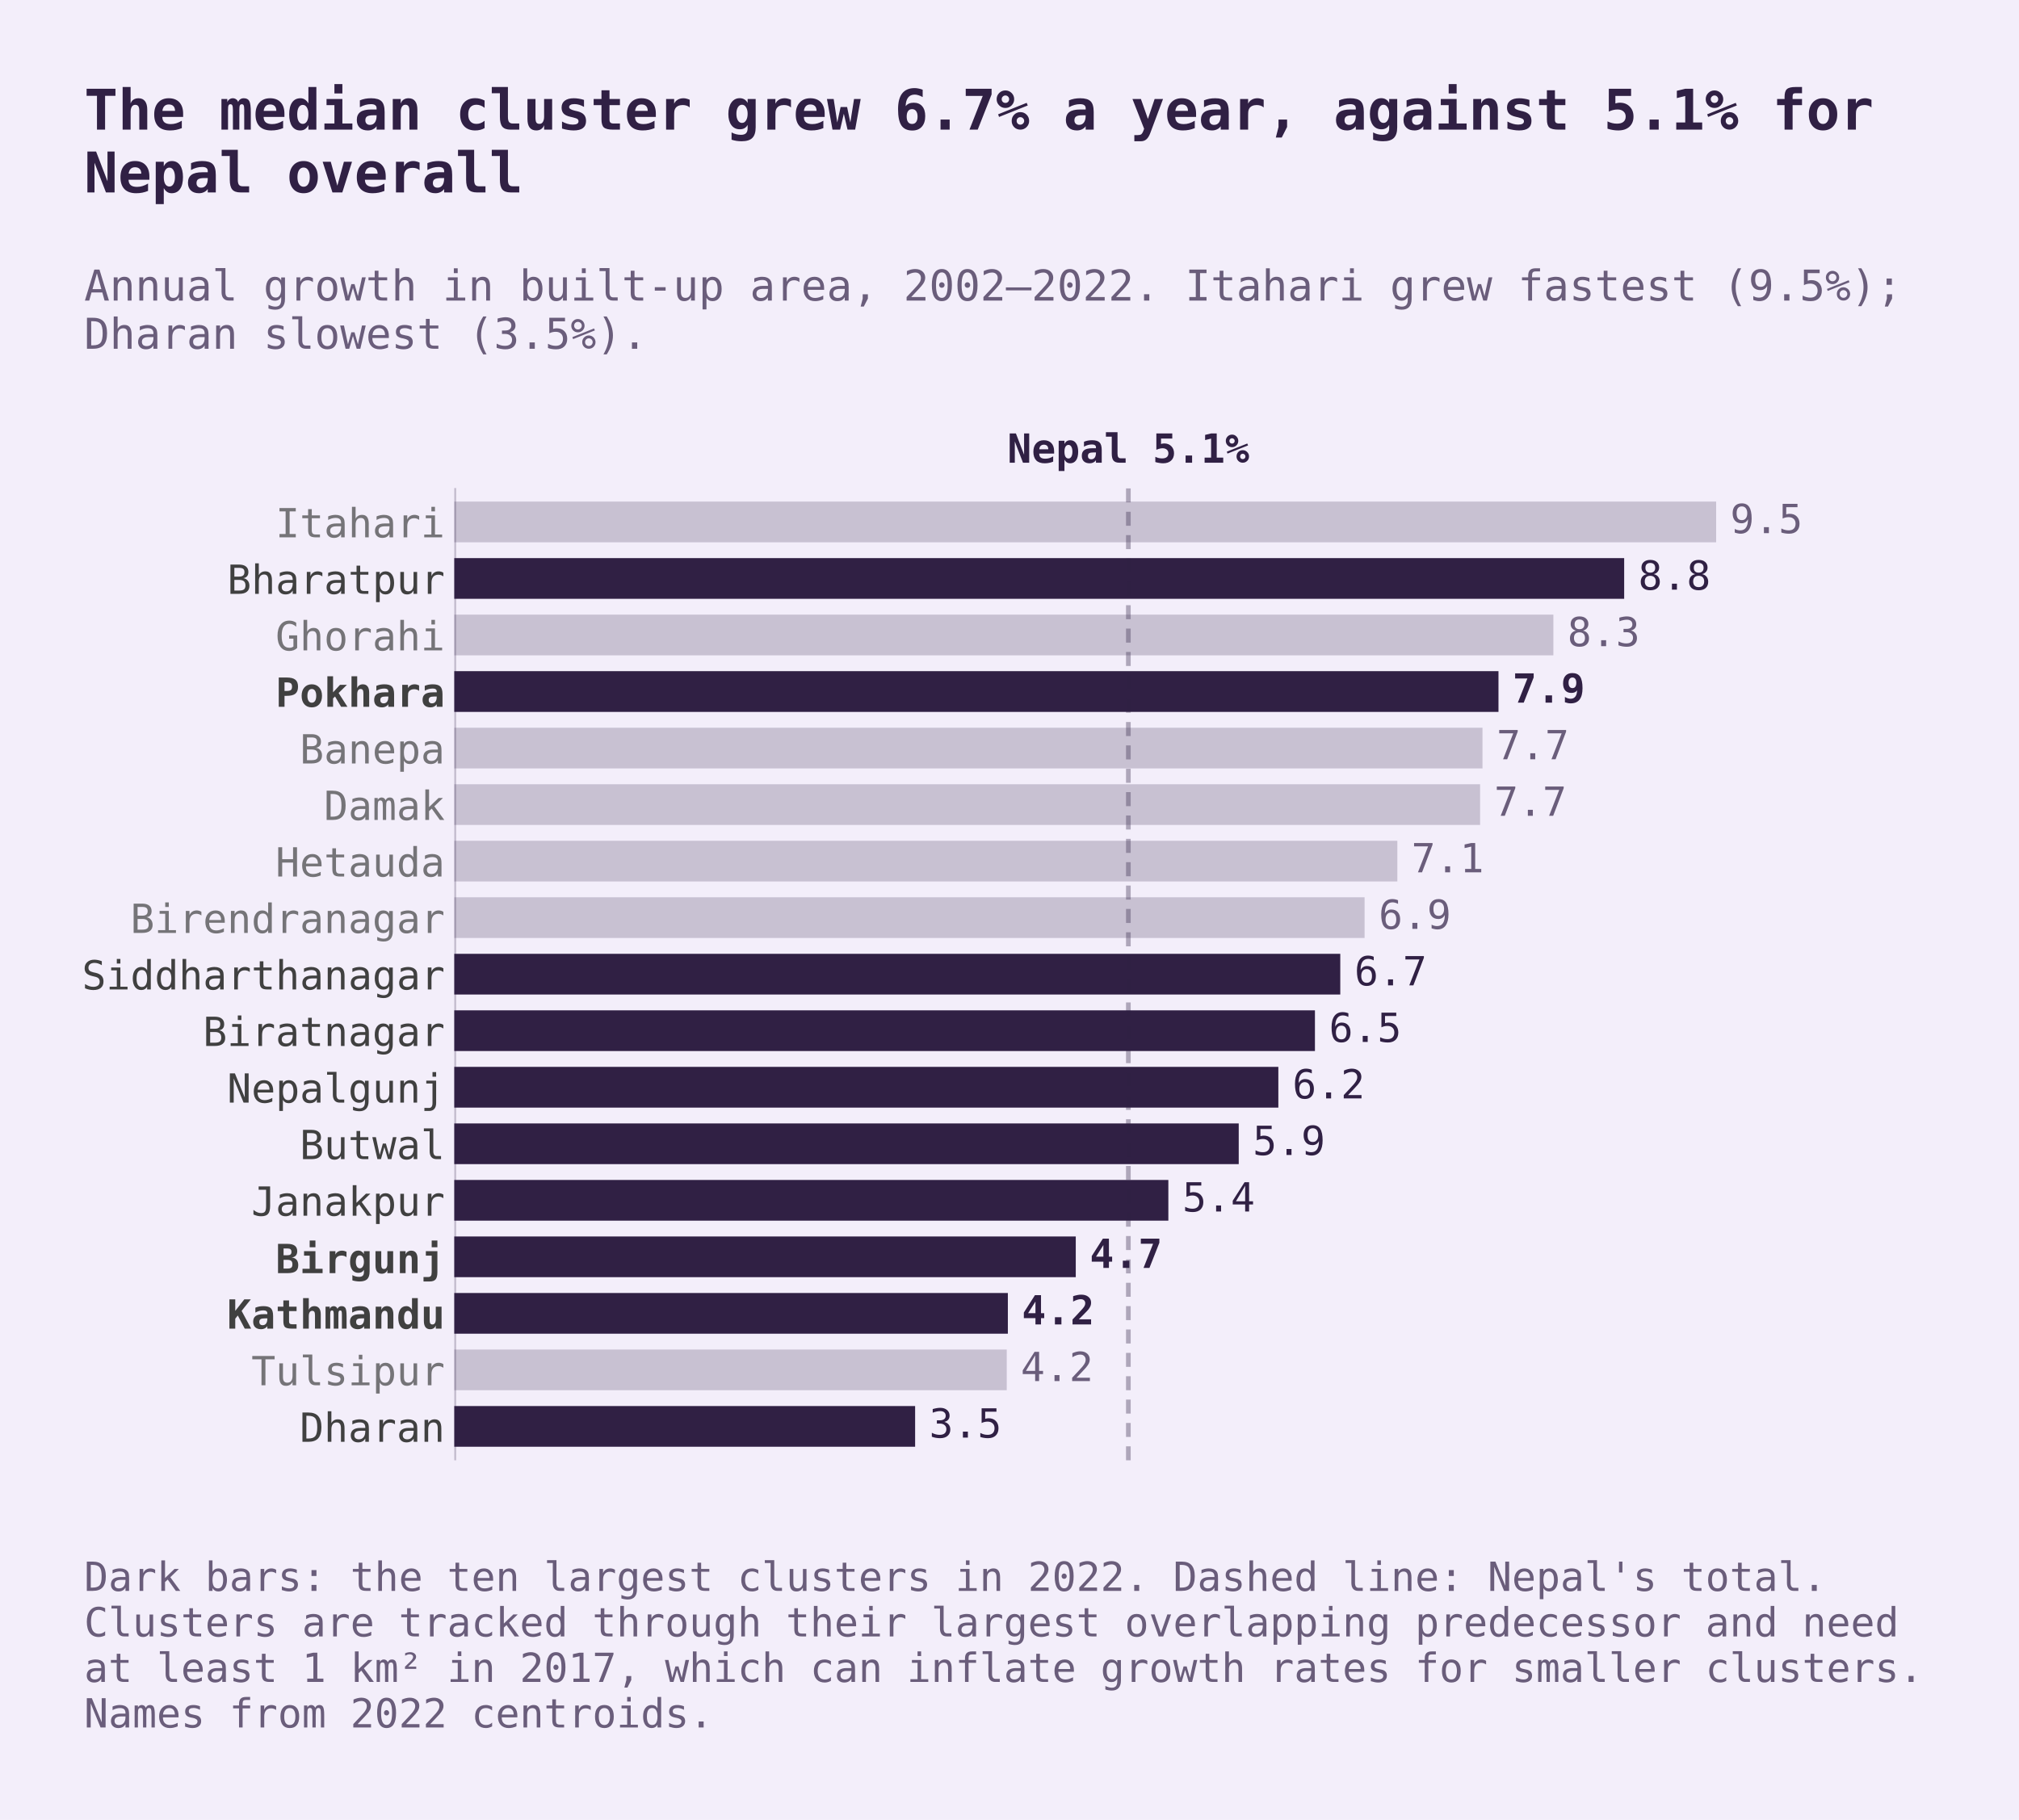
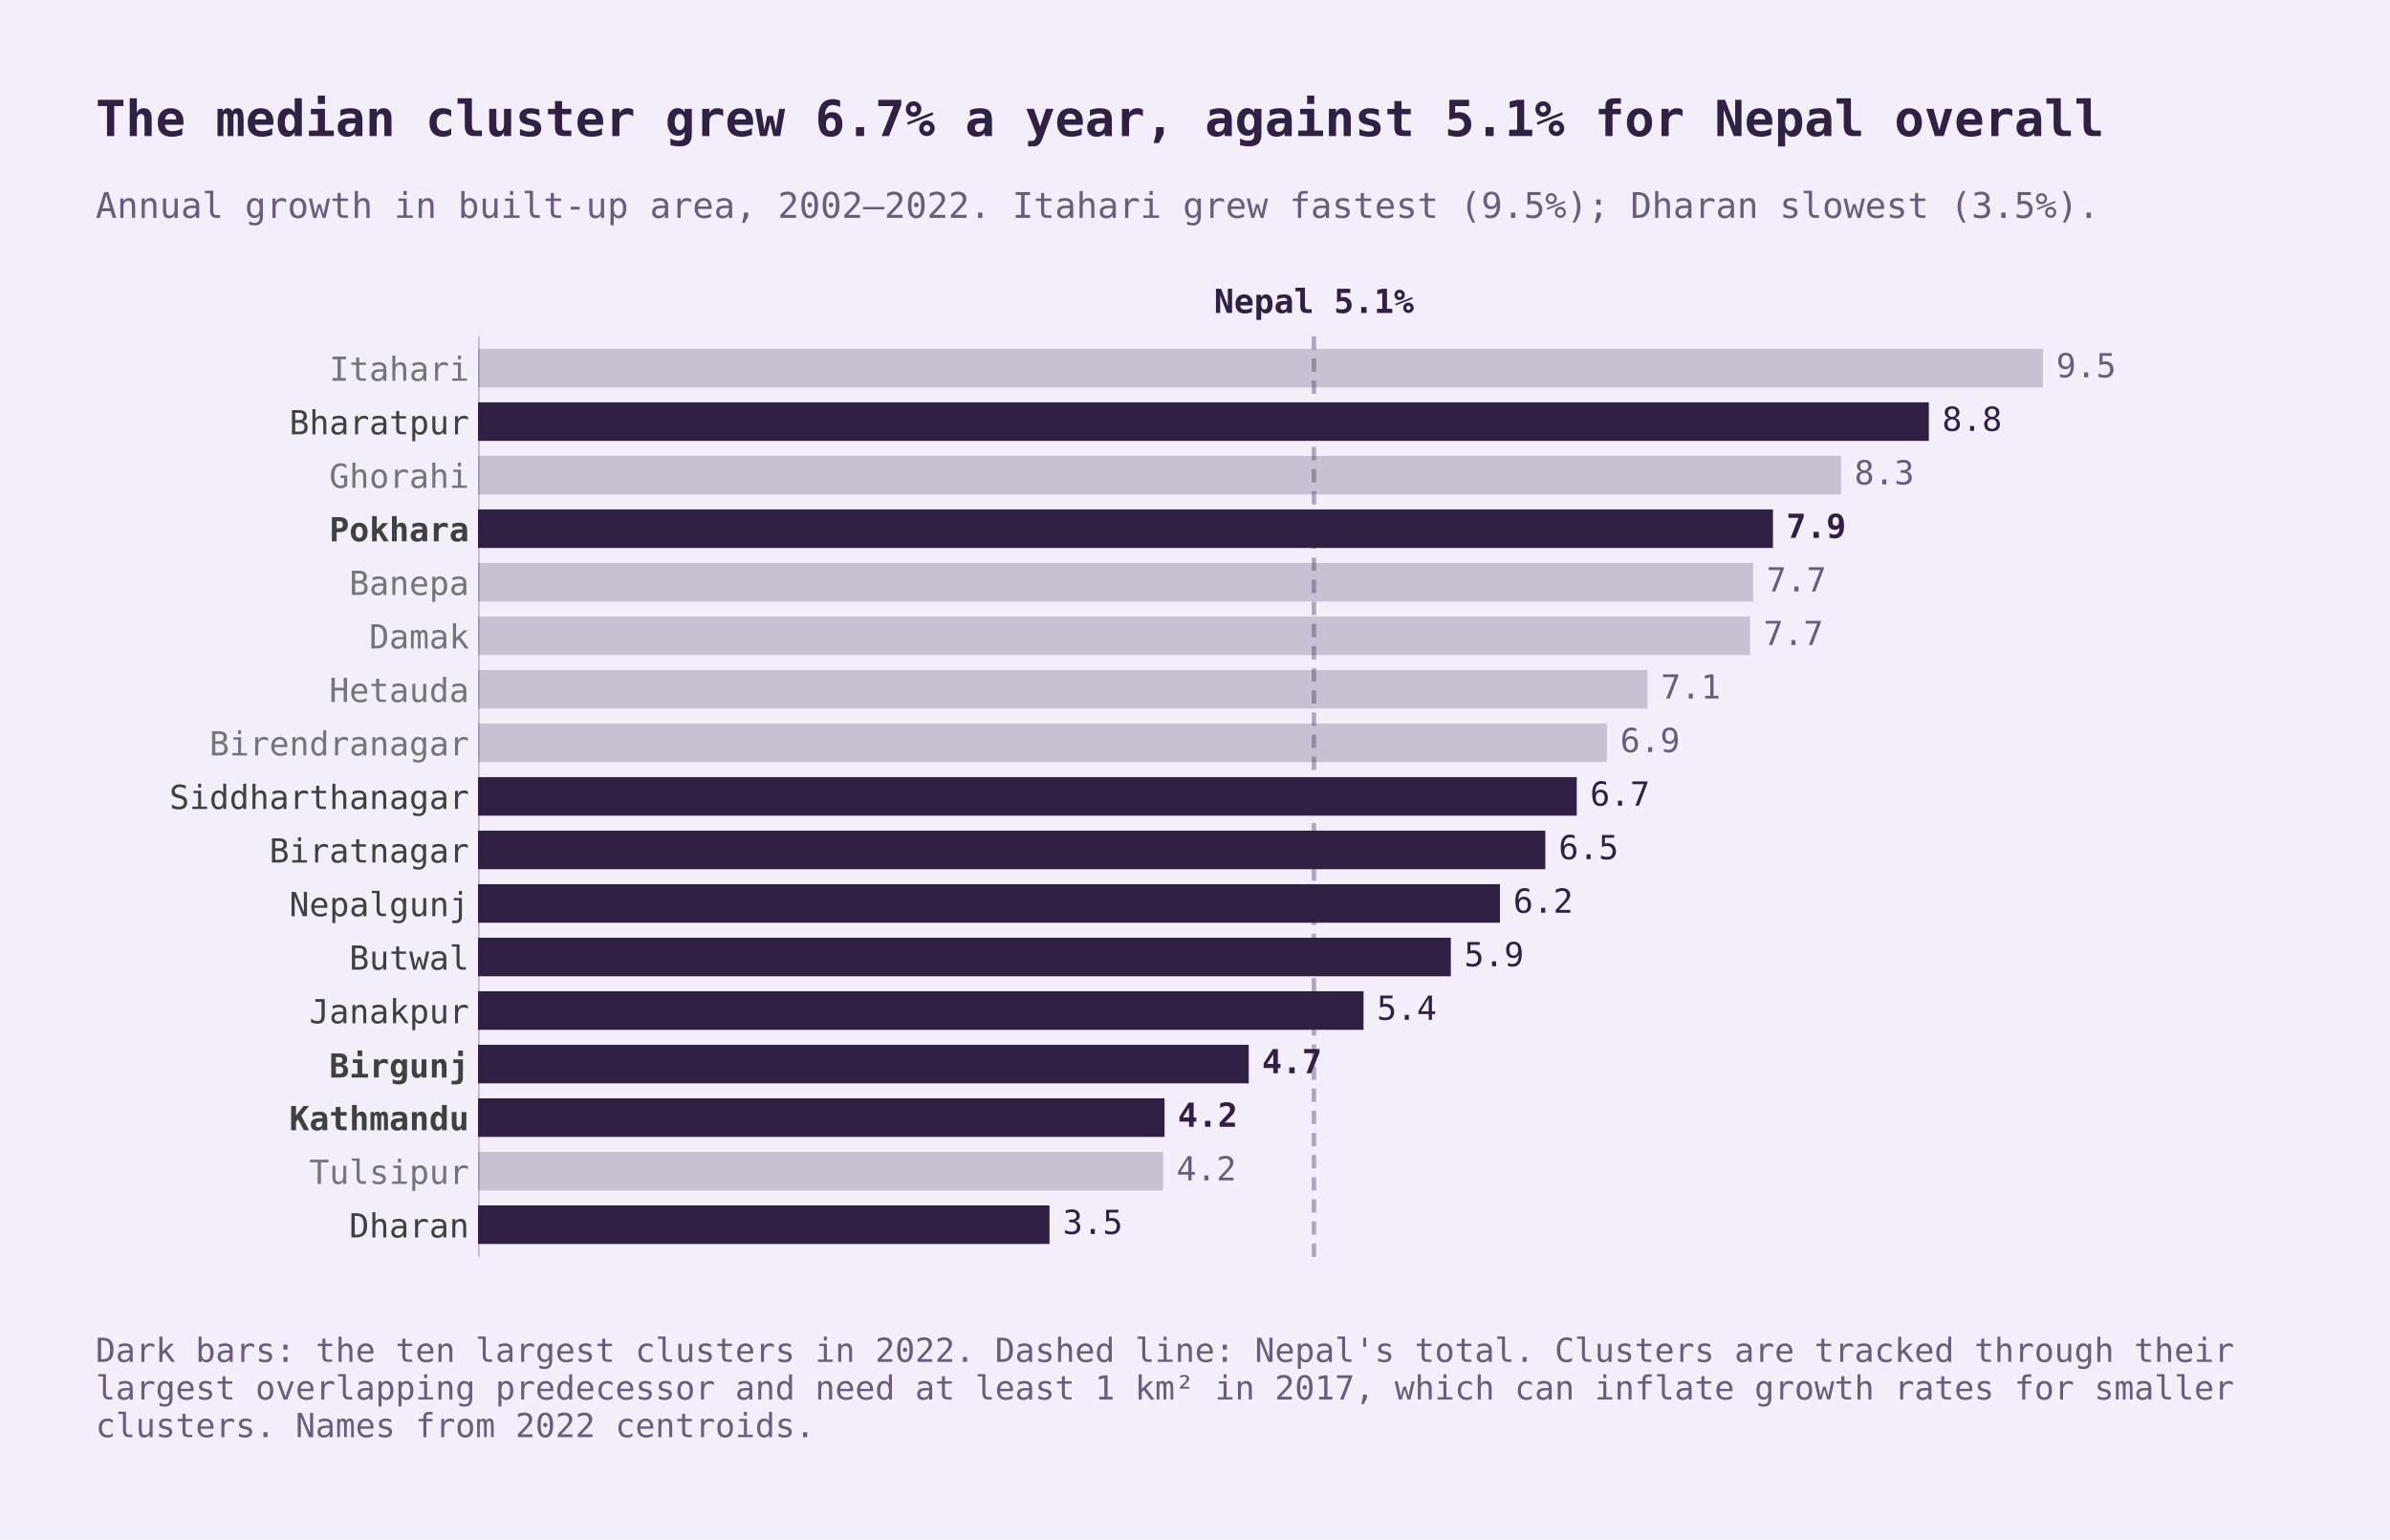
- <svg xmlns="http://www.w3.org/2000/svg" style="width:100%;height:auto;display:block" viewBox="0 0 432 389.48" version="1.1">
+ <svg xmlns="http://www.w3.org/2000/svg" style="width:100%;height:auto;display:block" viewBox="0 0 540 347.89" version="1.1">
  <defs>
    <style type="text/css">*{stroke-linejoin: round; stroke-linecap: butt}</style>
  </defs>
  <g id="figure_1">
    <g id="patch_1">
-       <path d="M 0 389.48  L 432 389.48  L 432 0  L 0 0  z " style="fill: #f3eefa" />
+       <path d="M 0 347.89  L 540 347.89  L 540 0  L 0 0  z " style="fill: #f3eefa" />
    </g>
    <g id="axes_1">
      <g id="patch_2">
-         <path d="M 97.2 312.52  L 399.6 312.52  L 399.6 104.44  L 97.2 104.44  z " style="fill: #f3eefa" />
+         <path d="M 108 283.99  L 504 283.99  L 504 75.91  L 108 75.91  z " style="fill: #f3eefa" />
      </g>
      <g id="matplotlib.axis_1" />
      <g id="matplotlib.axis_2">
        <g id="ytick_1">
          <g id="line2d_1" />
          <g id="text_1">
-             <text style="font-size: 8.6px; font-family: 'Consolas', 'DejaVu Sans Mono', monospace; text-anchor: end; fill: #404040; opacity: 0.7" x="95.2" y="114.989" transform="rotate(-0 95.2 114.9888)">Itahari</text>
+             <text style="font-size: 7.5px; font-family: 'Consolas', 'DejaVu Sans Mono', monospace; text-anchor: end; fill: #404040; opacity: 0.7" x="106" y="86.038" transform="rotate(-0 106 86.03794)">Itahari</text>
          </g>
        </g>
        <g id="ytick_2">
          <g id="line2d_2" />
          <g id="text_2">
-             <text style="font-weight: 500; font-size: 8.6px; font-family: 'Consolas', 'DejaVu Sans Mono', monospace; text-anchor: end; fill: #404040" x="95.2" y="127.086" transform="rotate(-0 95.2 127.0865)">Bharatpur</text>
+             <text style="font-weight: 500; font-size: 7.5px; font-family: 'Consolas', 'DejaVu Sans Mono', monospace; text-anchor: end; fill: #404040" x="106" y="98.136" transform="rotate(-0 106 98.13562)">Bharatpur</text>
          </g>
        </g>
        <g id="ytick_3">
          <g id="line2d_3" />
          <g id="text_3">
-             <text style="font-size: 8.6px; font-family: 'Consolas', 'DejaVu Sans Mono', monospace; text-anchor: end; fill: #404040; opacity: 0.7" x="95.2" y="139.184" transform="rotate(-0 95.2 139.1841)">Ghorahi</text>
+             <text style="font-size: 7.5px; font-family: 'Consolas', 'DejaVu Sans Mono', monospace; text-anchor: end; fill: #404040; opacity: 0.7" x="106" y="110.233" transform="rotate(-0 106 110.2333)">Ghorahi</text>
          </g>
        </g>
        <g id="ytick_4">
          <g id="line2d_4" />
          <g id="text_4">
-             <text style="font-weight: 700; font-size: 8.6px; font-family: 'Consolas', 'DejaVu Sans Mono', monospace; text-anchor: end; fill: #404040" x="95.2" y="151.259" transform="rotate(-0 95.2 151.259)">Pokhara</text>
+             <text style="font-weight: 700; font-size: 7.5px; font-family: 'Consolas', 'DejaVu Sans Mono', monospace; text-anchor: end; fill: #404040" x="106" y="122.311" transform="rotate(-0 106 122.311)">Pokhara</text>
          </g>
        </g>
        <g id="ytick_5">
          <g id="line2d_5" />
          <g id="text_5">
-             <text style="font-size: 8.6px; font-family: 'Consolas', 'DejaVu Sans Mono', monospace; text-anchor: end; fill: #404040; opacity: 0.7" x="95.2" y="163.379" transform="rotate(-0 95.2 163.3795)">Banepa</text>
+             <text style="font-size: 7.5px; font-family: 'Consolas', 'DejaVu Sans Mono', monospace; text-anchor: end; fill: #404040; opacity: 0.7" x="106" y="134.429" transform="rotate(-0 106 134.4286)">Banepa</text>
          </g>
        </g>
        <g id="ytick_6">
          <g id="line2d_6" />
          <g id="text_6">
-             <text style="font-size: 8.6px; font-family: 'Consolas', 'DejaVu Sans Mono', monospace; text-anchor: end; fill: #404040; opacity: 0.7" x="95.2" y="175.477" transform="rotate(-0 95.2 175.4771)">Damak</text>
+             <text style="font-size: 7.5px; font-family: 'Consolas', 'DejaVu Sans Mono', monospace; text-anchor: end; fill: #404040; opacity: 0.7" x="106" y="146.526" transform="rotate(-0 106 146.5263)">Damak</text>
          </g>
        </g>
        <g id="ytick_7">
          <g id="line2d_7" />
          <g id="text_7">
-             <text style="font-size: 8.6px; font-family: 'Consolas', 'DejaVu Sans Mono', monospace; text-anchor: end; fill: #404040; opacity: 0.7" x="95.2" y="187.575" transform="rotate(-0 95.2 187.5748)">Hetauda</text>
+             <text style="font-size: 7.5px; font-family: 'Consolas', 'DejaVu Sans Mono', monospace; text-anchor: end; fill: #404040; opacity: 0.7" x="106" y="158.624" transform="rotate(-0 106 158.624)">Hetauda</text>
          </g>
        </g>
        <g id="ytick_8">
          <g id="line2d_8" />
          <g id="text_8">
-             <text style="font-size: 8.6px; font-family: 'Consolas', 'DejaVu Sans Mono', monospace; text-anchor: end; fill: #404040; opacity: 0.7" x="95.2" y="199.65" transform="rotate(-0 95.2 199.6497)">Birendranagar</text>
+             <text style="font-size: 7.5px; font-family: 'Consolas', 'DejaVu Sans Mono', monospace; text-anchor: end; fill: #404040; opacity: 0.7" x="106" y="170.702" transform="rotate(-0 106 170.7017)">Birendranagar</text>
          </g>
        </g>
        <g id="ytick_9">
          <g id="line2d_9" />
          <g id="text_9">
-             <text style="font-weight: 500; font-size: 8.6px; font-family: 'Consolas', 'DejaVu Sans Mono', monospace; text-anchor: end; fill: #404040" x="95.2" y="211.747" transform="rotate(-0 95.2 211.7473)">Siddharthanagar</text>
+             <text style="font-weight: 500; font-size: 7.5px; font-family: 'Consolas', 'DejaVu Sans Mono', monospace; text-anchor: end; fill: #404040" x="106" y="182.799" transform="rotate(-0 106 182.7994)">Siddharthanagar</text>
          </g>
        </g>
        <g id="ytick_10">
          <g id="line2d_10" />
          <g id="text_10">
-             <text style="font-weight: 500; font-size: 8.6px; font-family: 'Consolas', 'DejaVu Sans Mono', monospace; text-anchor: end; fill: #404040" x="95.2" y="223.845" transform="rotate(-0 95.2 223.845)">Biratnagar</text>
+             <text style="font-weight: 500; font-size: 7.5px; font-family: 'Consolas', 'DejaVu Sans Mono', monospace; text-anchor: end; fill: #404040" x="106" y="194.897" transform="rotate(-0 106 194.8971)">Biratnagar</text>
          </g>
        </g>
        <g id="ytick_11">
          <g id="line2d_11" />
          <g id="text_11">
-             <text style="font-weight: 500; font-size: 8.6px; font-family: 'Consolas', 'DejaVu Sans Mono', monospace; text-anchor: end; fill: #404040" x="95.2" y="235.966" transform="rotate(-0 95.2 235.9655)">Nepalgunj</text>
+             <text style="font-weight: 500; font-size: 7.5px; font-family: 'Consolas', 'DejaVu Sans Mono', monospace; text-anchor: end; fill: #404040" x="106" y="207.015" transform="rotate(-0 106 207.0147)">Nepalgunj</text>
          </g>
        </g>
        <g id="ytick_12">
          <g id="line2d_12" />
          <g id="text_12">
-             <text style="font-weight: 500; font-size: 8.6px; font-family: 'Consolas', 'DejaVu Sans Mono', monospace; text-anchor: end; fill: #404040" x="95.2" y="248.063" transform="rotate(-0 95.2 248.0632)">Butwal</text>
+             <text style="font-weight: 500; font-size: 7.5px; font-family: 'Consolas', 'DejaVu Sans Mono', monospace; text-anchor: end; fill: #404040" x="106" y="219.112" transform="rotate(-0 106 219.1124)">Butwal</text>
          </g>
        </g>
        <g id="ytick_13">
          <g id="line2d_13" />
          <g id="text_13">
-             <text style="font-weight: 500; font-size: 8.6px; font-family: 'Consolas', 'DejaVu Sans Mono', monospace; text-anchor: end; fill: #404040" x="95.2" y="260.161" transform="rotate(-0 95.2 260.1609)">Janakpur</text>
+             <text style="font-weight: 500; font-size: 7.5px; font-family: 'Consolas', 'DejaVu Sans Mono', monospace; text-anchor: end; fill: #404040" x="106" y="231.21" transform="rotate(-0 106 231.21)">Janakpur</text>
          </g>
        </g>
        <g id="ytick_14">
          <g id="line2d_14" />
          <g id="text_14">
-             <text style="font-weight: 700; font-size: 8.6px; font-family: 'Consolas', 'DejaVu Sans Mono', monospace; text-anchor: end; fill: #404040" x="95.2" y="272.46" transform="rotate(-0 95.2 272.4601)">Birgunj</text>
+             <text style="font-weight: 700; font-size: 7.5px; font-family: 'Consolas', 'DejaVu Sans Mono', monospace; text-anchor: end; fill: #404040" x="106" y="243.483" transform="rotate(-0 106 243.4835)">Birgunj</text>
          </g>
        </g>
        <g id="ytick_15">
          <g id="line2d_15" />
          <g id="text_15">
-             <text style="font-weight: 700; font-size: 8.6px; font-family: 'Consolas', 'DejaVu Sans Mono', monospace; text-anchor: end; fill: #404040" x="95.2" y="284.333" transform="rotate(-0 95.2 284.3334)">Kathmandu</text>
+             <text style="font-weight: 700; font-size: 7.5px; font-family: 'Consolas', 'DejaVu Sans Mono', monospace; text-anchor: end; fill: #404040" x="106" y="255.385" transform="rotate(-0 106 255.3855)">Kathmandu</text>
          </g>
        </g>
        <g id="ytick_16">
          <g id="line2d_16" />
          <g id="text_16">
-             <text style="font-size: 8.6px; font-family: 'Consolas', 'DejaVu Sans Mono', monospace; text-anchor: end; fill: #404040; opacity: 0.7" x="95.2" y="296.454" transform="rotate(-0 95.2 296.4539)">Tulsipur</text>
+             <text style="font-size: 7.5px; font-family: 'Consolas', 'DejaVu Sans Mono', monospace; text-anchor: end; fill: #404040; opacity: 0.7" x="106" y="267.503" transform="rotate(-0 106 267.5031)">Tulsipur</text>
          </g>
        </g>
        <g id="ytick_17">
          <g id="line2d_17" />
          <g id="text_17">
-             <text style="font-weight: 500; font-size: 8.6px; font-family: 'Consolas', 'DejaVu Sans Mono', monospace; text-anchor: end; fill: #404040" x="95.2" y="308.552" transform="rotate(-0 95.2 308.5516)">Dharan</text>
+             <text style="font-weight: 500; font-size: 7.5px; font-family: 'Consolas', 'DejaVu Sans Mono', monospace; text-anchor: end; fill: #404040" x="106" y="279.601" transform="rotate(-0 106 279.6007)">Dharan</text>
          </g>
        </g>
      </g>
      <g id="line2d_18">
-         <path d="M 97.2 312.52  L 97.2 104.44  " clip-path="url(#pfb811bae21)" style="fill: none; stroke: #302044; stroke-opacity: 0.25; stroke-width: 0.8; stroke-linecap: square" />
+         <path d="M 108 283.99  L 108 75.91  " clip-path="url(#pa88a89606a)" style="fill: none; stroke: #302044; stroke-opacity: 0.25; stroke-width: 0.8; stroke-linecap: square" />
      </g>
      <g id="patch_3">
-         <path d="M 97.2 107.343  L 367.2 107.343  L 367.2 116.054  L 97.2 116.054  z " clip-path="url(#pfb811bae21)" style="fill: #302044; fill-opacity: 0.22" />
+         <path d="M 108 78.813  L 461.571 78.813  L 461.571 87.524  L 108 87.524  z " clip-path="url(#pa88a89606a)" style="fill: #302044; fill-opacity: 0.22" />
      </g>
      <g id="patch_4">
-         <path d="M 97.2 119.441  L 347.52 119.441  L 347.52 128.151  L 97.2 128.151  z " clip-path="url(#pfb811bae21)" style="fill: #302044" />
+         <path d="M 108 90.911  L 435.8 90.911  L 435.8 99.621  L 108 99.621  z " clip-path="url(#pa88a89606a)" style="fill: #302044" />
      </g>
      <g id="patch_5">
-         <path d="M 97.2 131.539  L 332.372 131.539  L 332.372 140.249  L 97.2 140.249  z " clip-path="url(#pfb811bae21)" style="fill: #302044; fill-opacity: 0.22" />
+         <path d="M 108 103.009  L 415.963 103.009  L 415.963 111.719  L 108 111.719  z " clip-path="url(#pa88a89606a)" style="fill: #302044; fill-opacity: 0.22" />
      </g>
      <g id="patch_6">
-         <path d="M 97.2 143.636  L 320.626 143.636  L 320.626 152.347  L 97.2 152.347  z " clip-path="url(#pfb811bae21)" style="fill: #302044" />
+         <path d="M 108 115.106  L 400.582 115.106  L 400.582 123.817  L 108 123.817  z " clip-path="url(#pa88a89606a)" style="fill: #302044" />
      </g>
      <g id="patch_7">
-         <path d="M 97.2 155.734  L 317.207 155.734  L 317.207 164.444  L 97.2 164.444  z " clip-path="url(#pfb811bae21)" style="fill: #302044; fill-opacity: 0.22" />
+         <path d="M 108 127.204  L 396.105 127.204  L 396.105 135.914  L 108 135.914  z " clip-path="url(#pa88a89606a)" style="fill: #302044; fill-opacity: 0.22" />
      </g>
      <g id="patch_8">
-         <path d="M 97.2 167.832  L 316.693 167.832  L 316.693 176.542  L 97.2 176.542  z " clip-path="url(#pfb811bae21)" style="fill: #302044; fill-opacity: 0.22" />
+         <path d="M 108 139.302  L 395.431 139.302  L 395.431 148.012  L 108 148.012  z " clip-path="url(#pa88a89606a)" style="fill: #302044; fill-opacity: 0.22" />
      </g>
      <g id="patch_9">
-         <path d="M 97.2 179.929  L 298.988 179.929  L 298.988 188.64  L 97.2 188.64  z " clip-path="url(#pfb811bae21)" style="fill: #302044; fill-opacity: 0.22" />
+         <path d="M 108 151.399  L 372.247 151.399  L 372.247 160.11  L 108 160.11  z " clip-path="url(#pa88a89606a)" style="fill: #302044; fill-opacity: 0.22" />
      </g>
      <g id="patch_10">
-         <path d="M 97.2 192.027  L 291.975 192.027  L 291.975 200.737  L 97.2 200.737  z " clip-path="url(#pfb811bae21)" style="fill: #302044; fill-opacity: 0.22" />
+         <path d="M 108 163.497  L 363.063 163.497  L 363.063 172.207  L 108 172.207  z " clip-path="url(#pa88a89606a)" style="fill: #302044; fill-opacity: 0.22" />
      </g>
      <g id="patch_11">
-         <path d="M 97.2 204.125  L 286.776 204.125  L 286.776 212.835  L 97.2 212.835  z " clip-path="url(#pfb811bae21)" style="fill: #302044" />
+         <path d="M 108 175.595  L 356.255 175.595  L 356.255 184.305  L 108 184.305  z " clip-path="url(#pa88a89606a)" style="fill: #302044" />
      </g>
      <g id="patch_12">
-         <path d="M 97.2 216.223  L 281.353 216.223  L 281.353 224.933  L 97.2 224.933  z " clip-path="url(#pfb811bae21)" style="fill: #302044" />
+         <path d="M 108 187.693  L 349.152 187.693  L 349.152 196.403  L 108 196.403  z " clip-path="url(#pa88a89606a)" style="fill: #302044" />
      </g>
      <g id="patch_13">
-         <path d="M 97.2 228.32  L 273.524 228.32  L 273.524 237.031  L 97.2 237.031  z " clip-path="url(#pfb811bae21)" style="fill: #302044" />
+         <path d="M 108 199.79  L 338.9 199.79  L 338.9 208.501  L 108 208.501  z " clip-path="url(#pa88a89606a)" style="fill: #302044" />
      </g>
      <g id="patch_14">
-         <path d="M 97.2 240.418  L 265.048 240.418  L 265.048 249.128  L 97.2 249.128  z " clip-path="url(#pfb811bae21)" style="fill: #302044" />
+         <path d="M 108 211.888  L 327.801 211.888  L 327.801 220.598  L 108 220.598  z " clip-path="url(#pa88a89606a)" style="fill: #302044" />
      </g>
      <g id="patch_15">
-         <path d="M 97.2 252.516  L 249.989 252.516  L 249.989 261.226  L 97.2 261.226  z " clip-path="url(#pfb811bae21)" style="fill: #302044" />
+         <path d="M 108 223.986  L 308.081 223.986  L 308.081 232.696  L 108 232.696  z " clip-path="url(#pa88a89606a)" style="fill: #302044" />
      </g>
      <g id="patch_16">
-         <path d="M 97.2 264.613  L 230.179 264.613  L 230.179 273.324  L 97.2 273.324  z " clip-path="url(#pfb811bae21)" style="fill: #302044" />
+         <path d="M 108 236.083  L 282.139 236.083  L 282.139 244.794  L 108 244.794  z " clip-path="url(#pa88a89606a)" style="fill: #302044" />
      </g>
      <g id="patch_17">
-         <path d="M 97.2 276.711  L 215.65 276.711  L 215.65 285.421  L 97.2 285.421  z " clip-path="url(#pfb811bae21)" style="fill: #302044" />
+         <path d="M 108 248.181  L 263.113 248.181  L 263.113 256.891  L 108 256.891  z " clip-path="url(#pa88a89606a)" style="fill: #302044" />
      </g>
      <g id="patch_18">
-         <path d="M 97.2 288.809  L 215.412 288.809  L 215.412 297.519  L 97.2 297.519  z " clip-path="url(#pfb811bae21)" style="fill: #302044; fill-opacity: 0.22" />
+         <path d="M 108 260.279  L 262.802 260.279  L 262.802 268.989  L 108 268.989  z " clip-path="url(#pa88a89606a)" style="fill: #302044; fill-opacity: 0.22" />
      </g>
      <g id="patch_19">
-         <path d="M 97.2 300.906  L 195.806 300.906  L 195.806 309.617  L 97.2 309.617  z " clip-path="url(#pfb811bae21)" style="fill: #302044" />
+         <path d="M 108 272.376  L 237.127 272.376  L 237.127 281.087  L 108 281.087  z " clip-path="url(#pa88a89606a)" style="fill: #302044" />
      </g>
      <g id="text_18">
-         <text style="font-weight: 700; font-size: 8.6px; font-family: 'Consolas', 'DejaVu Sans Mono', monospace; text-anchor: middle; fill: #302044" x="241.431" y="99.022" transform="rotate(-0 241.431 99.02217)">Nepal 5.1%</text>
+         <text style="font-weight: 700; font-size: 7.5px; font-family: 'Consolas', 'DejaVu Sans Mono', monospace; text-anchor: middle; fill: #302044" x="296.874" y="70.721" transform="rotate(-0 296.8739 70.72093)">Nepal 5.1%</text>
      </g>
      <g id="text_19">
-         <text style="font-size: 8.6px; font-family: 'Consolas', 'DejaVu Sans Mono', monospace; text-anchor: start; fill: #302044; opacity: 0.7" x="370.2" y="114.095" transform="rotate(-0 370.2 114.0945)">9.5</text>
+         <text style="font-size: 7.5px; font-family: 'Consolas', 'DejaVu Sans Mono', monospace; text-anchor: start; fill: #302044; opacity: 0.7" x="464.571" y="85.258" transform="rotate(-0 464.5714 85.25806)">9.5</text>
      </g>
      <g id="text_20">
-         <text style="font-weight: 500; font-size: 8.6px; font-family: 'Consolas', 'DejaVu Sans Mono', monospace; text-anchor: start; fill: #302044" x="350.52" y="126.192" transform="rotate(-0 350.52 126.1922)">8.8</text>
+         <text style="font-weight: 500; font-size: 7.5px; font-family: 'Consolas', 'DejaVu Sans Mono', monospace; text-anchor: start; fill: #302044" x="438.8" y="97.356" transform="rotate(-0 438.8001 97.35573)">8.8</text>
      </g>
      <g id="text_21">
-         <text style="font-size: 8.6px; font-family: 'Consolas', 'DejaVu Sans Mono', monospace; text-anchor: start; fill: #302044; opacity: 0.7" x="335.372" y="138.29" transform="rotate(-0 335.3719 138.2899)">8.3</text>
+         <text style="font-size: 7.5px; font-family: 'Consolas', 'DejaVu Sans Mono', monospace; text-anchor: start; fill: #302044; opacity: 0.7" x="418.963" y="109.453" transform="rotate(-0 418.9632 109.4534)">8.3</text>
      </g>
      <g id="text_22">
-         <text style="font-weight: 700; font-size: 8.6px; font-family: 'Consolas', 'DejaVu Sans Mono', monospace; text-anchor: start; fill: #302044" x="323.626" y="150.365" transform="rotate(-0 323.6263 150.3647)">7.9</text>
+         <text style="font-weight: 700; font-size: 7.5px; font-family: 'Consolas', 'DejaVu Sans Mono', monospace; text-anchor: start; fill: #302044" x="403.582" y="121.531" transform="rotate(-0 403.5821 121.5312)">7.9</text>
      </g>
      <g id="text_23">
-         <text style="font-size: 8.6px; font-family: 'Consolas', 'DejaVu Sans Mono', monospace; text-anchor: start; fill: #302044; opacity: 0.7" x="320.207" y="162.485" transform="rotate(-0 320.2073 162.4852)">7.7</text>
+         <text style="font-size: 7.5px; font-family: 'Consolas', 'DejaVu Sans Mono', monospace; text-anchor: start; fill: #302044; opacity: 0.7" x="399.105" y="133.649" transform="rotate(-0 399.1048 133.6488)">7.7</text>
      </g>
      <g id="text_24">
-         <text style="font-size: 8.6px; font-family: 'Consolas', 'DejaVu Sans Mono', monospace; text-anchor: start; fill: #302044; opacity: 0.7" x="319.693" y="174.583" transform="rotate(-0 319.6929 174.5829)">7.7</text>
+         <text style="font-size: 7.5px; font-family: 'Consolas', 'DejaVu Sans Mono', monospace; text-anchor: start; fill: #302044; opacity: 0.7" x="398.431" y="145.746" transform="rotate(-0 398.4312 145.7464)">7.7</text>
      </g>
      <g id="text_25">
-         <text style="font-size: 8.6px; font-family: 'Consolas', 'DejaVu Sans Mono', monospace; text-anchor: start; fill: #302044; opacity: 0.7" x="301.988" y="186.681" transform="rotate(-0 301.9883 186.6806)">7.1</text>
+         <text style="font-size: 7.5px; font-family: 'Consolas', 'DejaVu Sans Mono', monospace; text-anchor: start; fill: #302044; opacity: 0.7" x="375.247" y="157.844" transform="rotate(-0 375.2466 157.8441)">7.1</text>
      </g>
      <g id="text_26">
-         <text style="font-size: 8.6px; font-family: 'Consolas', 'DejaVu Sans Mono', monospace; text-anchor: start; fill: #302044; opacity: 0.7" x="294.975" y="198.778" transform="rotate(-0 294.9752 198.7782)">6.9</text>
+         <text style="font-size: 7.5px; font-family: 'Consolas', 'DejaVu Sans Mono', monospace; text-anchor: start; fill: #302044; opacity: 0.7" x="366.063" y="169.942" transform="rotate(-0 366.0628 169.9418)">6.9</text>
      </g>
      <g id="text_27">
-         <text style="font-weight: 500; font-size: 8.6px; font-family: 'Consolas', 'DejaVu Sans Mono', monospace; text-anchor: start; fill: #302044" x="289.776" y="210.876" transform="rotate(-0 289.7764 210.8759)">6.7</text>
+         <text style="font-weight: 500; font-size: 7.5px; font-family: 'Consolas', 'DejaVu Sans Mono', monospace; text-anchor: start; fill: #302044" x="359.255" y="182.039" transform="rotate(-0 359.2548 182.0395)">6.7</text>
      </g>
      <g id="text_28">
-         <text style="font-weight: 500; font-size: 8.6px; font-family: 'Consolas', 'DejaVu Sans Mono', monospace; text-anchor: start; fill: #302044" x="284.353" y="222.974" transform="rotate(-0 284.3525 222.9736)">6.5</text>
+         <text style="font-weight: 500; font-size: 7.5px; font-family: 'Consolas', 'DejaVu Sans Mono', monospace; text-anchor: start; fill: #302044" x="352.152" y="194.137" transform="rotate(-0 352.1521 194.1371)">6.5</text>
      </g>
      <g id="text_29">
-         <text style="font-weight: 500; font-size: 8.6px; font-family: 'Consolas', 'DejaVu Sans Mono', monospace; text-anchor: start; fill: #302044" x="276.524" y="235.071" transform="rotate(-0 276.5239 235.0713)">6.2</text>
+         <text style="font-weight: 500; font-size: 7.5px; font-family: 'Consolas', 'DejaVu Sans Mono', monospace; text-anchor: start; fill: #302044" x="341.9" y="206.235" transform="rotate(-0 341.9004 206.2348)">6.2</text>
      </g>
      <g id="text_30">
-         <text style="font-weight: 500; font-size: 8.6px; font-family: 'Consolas', 'DejaVu Sans Mono', monospace; text-anchor: start; fill: #302044" x="268.048" y="247.169" transform="rotate(-0 268.0483 247.1689)">5.9</text>
+         <text style="font-weight: 500; font-size: 7.5px; font-family: 'Consolas', 'DejaVu Sans Mono', monospace; text-anchor: start; fill: #302044" x="330.801" y="218.332" transform="rotate(-0 330.8013 218.3325)">5.9</text>
      </g>
      <g id="text_31">
-         <text style="font-weight: 500; font-size: 8.6px; font-family: 'Consolas', 'DejaVu Sans Mono', monospace; text-anchor: start; fill: #302044" x="252.989" y="259.267" transform="rotate(-0 252.9891 259.2666)">5.4</text>
+         <text style="font-weight: 500; font-size: 7.5px; font-family: 'Consolas', 'DejaVu Sans Mono', monospace; text-anchor: start; fill: #302044" x="311.081" y="230.43" transform="rotate(-0 311.0809 230.4302)">5.4</text>
      </g>
      <g id="text_32">
-         <text style="font-weight: 700; font-size: 8.6px; font-family: 'Consolas', 'DejaVu Sans Mono', monospace; text-anchor: start; fill: #302044" x="233.179" y="271.341" transform="rotate(-0 233.1789 271.3414)">4.7</text>
+         <text style="font-weight: 700; font-size: 7.5px; font-family: 'Consolas', 'DejaVu Sans Mono', monospace; text-anchor: start; fill: #302044" x="285.139" y="242.508" transform="rotate(-0 285.139 242.5079)">4.7</text>
      </g>
      <g id="text_33">
-         <text style="font-weight: 700; font-size: 8.6px; font-family: 'Consolas', 'DejaVu Sans Mono', monospace; text-anchor: start; fill: #302044" x="218.65" y="283.439" transform="rotate(-0 218.6497 283.4391)">4.2</text>
+         <text style="font-weight: 700; font-size: 7.5px; font-family: 'Consolas', 'DejaVu Sans Mono', monospace; text-anchor: start; fill: #302044" x="266.113" y="254.606" transform="rotate(-0 266.1127 254.6056)">4.2</text>
      </g>
      <g id="text_34">
-         <text style="font-size: 8.6px; font-family: 'Consolas', 'DejaVu Sans Mono', monospace; text-anchor: start; fill: #302044; opacity: 0.7" x="218.412" y="295.56" transform="rotate(-0 218.4125 295.5596)">4.2</text>
+         <text style="font-size: 7.5px; font-family: 'Consolas', 'DejaVu Sans Mono', monospace; text-anchor: start; fill: #302044; opacity: 0.7" x="265.802" y="266.723" transform="rotate(-0 265.8021 266.7232)">4.2</text>
      </g>
      <g id="text_35">
-         <text style="font-weight: 500; font-size: 8.6px; font-family: 'Consolas', 'DejaVu Sans Mono', monospace; text-anchor: start; fill: #302044" x="198.806" y="307.657" transform="rotate(-0 198.8064 307.6573)">3.5</text>
+         <text style="font-weight: 500; font-size: 7.5px; font-family: 'Consolas', 'DejaVu Sans Mono', monospace; text-anchor: start; fill: #302044" x="240.127" y="278.821" transform="rotate(-0 240.1275 278.8208)">3.5</text>
      </g>
      <g id="line2d_19">
-         <path d="M 241.431 312.52  L 241.431 104.44  " clip-path="url(#pfb811bae21)" style="fill: none; stroke-dasharray: 3,2; stroke-dashoffset: 0; stroke: #302044; stroke-opacity: 0.35" />
+         <path d="M 296.874 283.99  L 296.874 75.91  " clip-path="url(#pa88a89606a)" style="fill: none; stroke-dasharray: 3,2; stroke-dashoffset: 0; stroke: #302044; stroke-opacity: 0.35" />
      </g>
    </g>
    <g id="text_36">
-       <text style="font-weight: 700; font-size: 12px; font-family: 'Consolas', 'DejaVu Sans Mono', monospace; fill: #302044" transform="translate(18 27.74438)">The median cluster grew 6.7% a year, against 5.1% for</text>
-       <text style="font-weight: 700; font-size: 12px; font-family: 'Consolas', 'DejaVu Sans Mono', monospace; fill: #302044" transform="translate(18 41.18175)">Nepal overall</text>
+       <text style="font-weight: 700; font-size: 11.25px; font-family: 'Consolas', 'DejaVu Sans Mono', monospace; text-anchor: start; fill: #302044" x="21.6" y="30.746" transform="rotate(-0 21.6 30.7459)">The median cluster grew 6.7% a year, against 5.1% for Nepal overall</text>
    </g>
    <g id="text_37">
-       <text style="font-size: 9.1px; font-family: 'Consolas', 'DejaVu Sans Mono', monospace; fill: #302044; opacity: 0.7" transform="translate(18 64.32292)">Annual growth in built-up area, 2002–2022. Itahari grew fastest (9.5%);</text>
-       <text style="font-size: 9.1px; font-family: 'Consolas', 'DejaVu Sans Mono', monospace; fill: #302044; opacity: 0.7" transform="translate(18 74.63351)">Dharan slowest (3.5%).</text>
+       <text style="font-size: 8px; font-family: 'Consolas', 'DejaVu Sans Mono', monospace; text-anchor: start; fill: #302044; opacity: 0.7" x="21.6" y="49.231" transform="rotate(-0 21.6 49.23125)">Annual growth in built-up area, 2002–2022. Itahari grew fastest (9.5%); Dharan slowest (3.5%).</text>
    </g>
    <g id="text_38">
-       <text style="font-size: 8.6px; font-family: 'Consolas', 'DejaVu Sans Mono', monospace; fill: #302044; opacity: 0.7" transform="translate(18 340.4593)">Dark bars: the ten largest clusters in 2022. Dashed line: Nepal's total.</text>
-       <text style="font-size: 8.6px; font-family: 'Consolas', 'DejaVu Sans Mono', monospace; fill: #302044; opacity: 0.7" transform="translate(18 350.2033)">Clusters are tracked through their largest overlapping predecessor and need</text>
-       <text style="font-size: 8.6px; font-family: 'Consolas', 'DejaVu Sans Mono', monospace; fill: #302044; opacity: 0.7" transform="translate(18 359.9474)">at least 1 km² in 2017, which can inflate growth rates for smaller clusters.</text>
-       <text style="font-size: 8.6px; font-family: 'Consolas', 'DejaVu Sans Mono', monospace; fill: #302044; opacity: 0.7" transform="translate(18 369.6915)">Names from 2022 centroids.</text>
+       <text style="font-size: 7.5px; font-family: 'Consolas', 'DejaVu Sans Mono', monospace; fill: #302044; opacity: 0.7" transform="translate(21.6 307.7348)">Dark bars: the ten largest clusters in 2022. Dashed line: Nepal's total. Clusters are tracked through their</text>
+       <text style="font-size: 7.5px; font-family: 'Consolas', 'DejaVu Sans Mono', monospace; fill: #302044; opacity: 0.7" transform="translate(21.6 316.2325)">largest overlapping predecessor and need at least 1 km² in 2017, which can inflate growth rates for smaller</text>
+       <text style="font-size: 7.5px; font-family: 'Consolas', 'DejaVu Sans Mono', monospace; fill: #302044; opacity: 0.7" transform="translate(21.6 324.7302)">clusters. Names from 2022 centroids.</text>
    </g>
  </g>
  <defs>
-     <clipPath id="pfb811bae21">
-       <rect x="97.2" y="104.44" width="302.4" height="208.08" />
+     <clipPath id="pa88a89606a">
+       <rect x="108" y="75.91" width="396" height="208.08" />
    </clipPath>
  </defs>
</svg>
